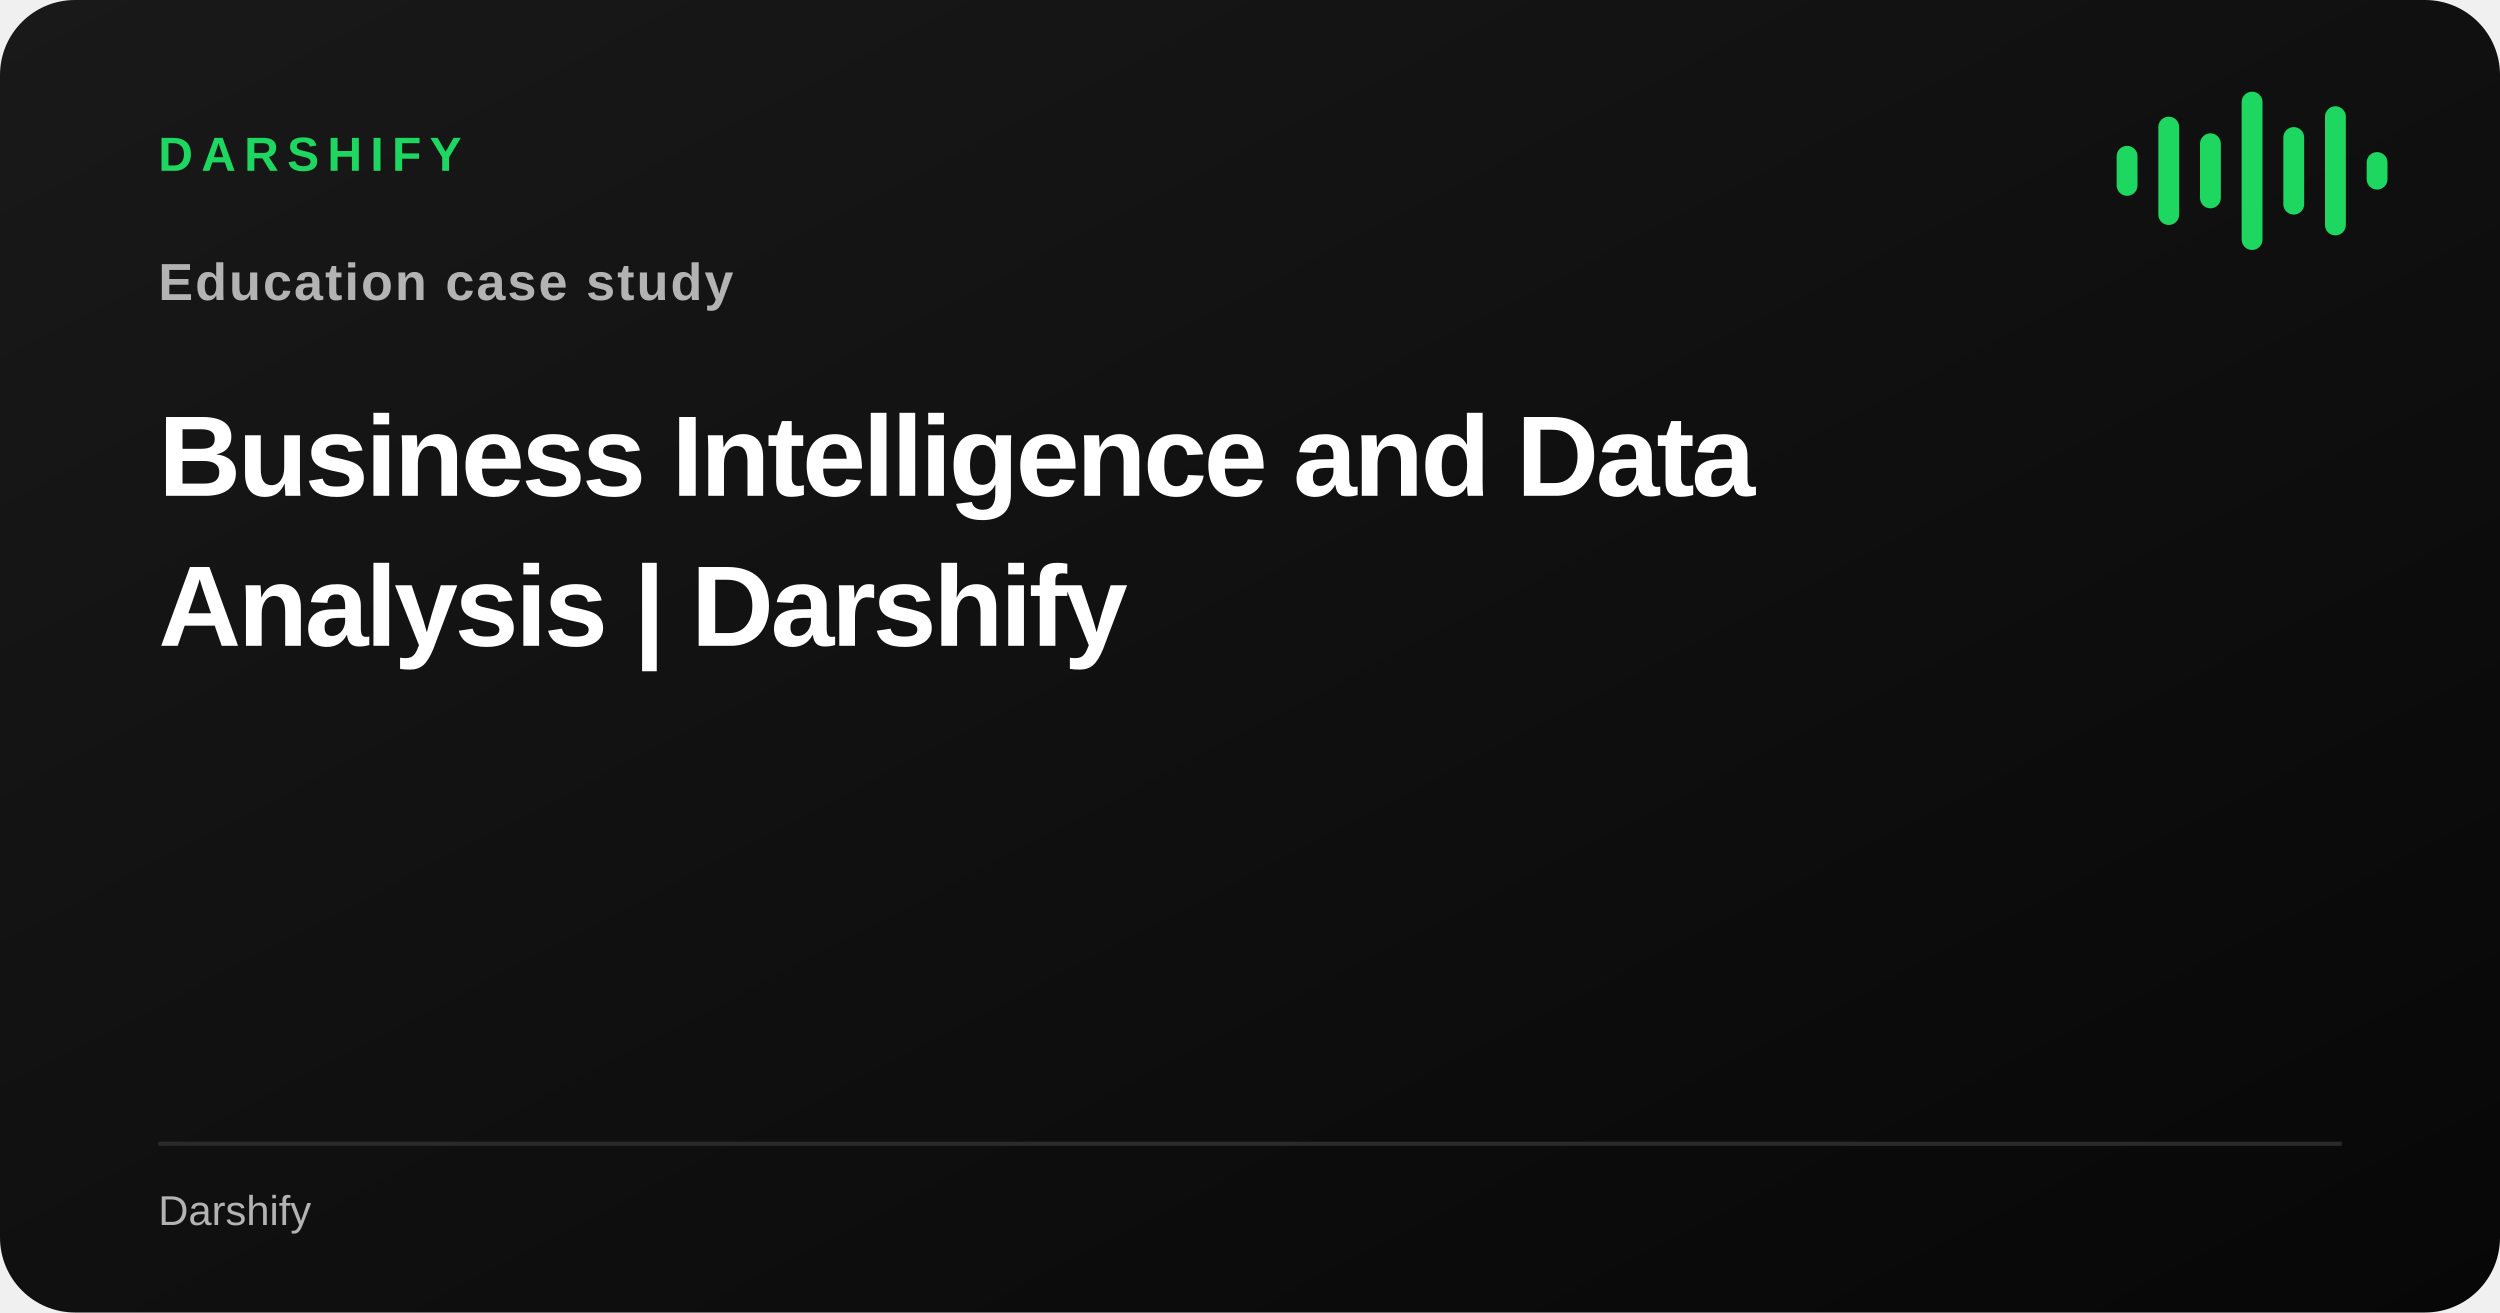
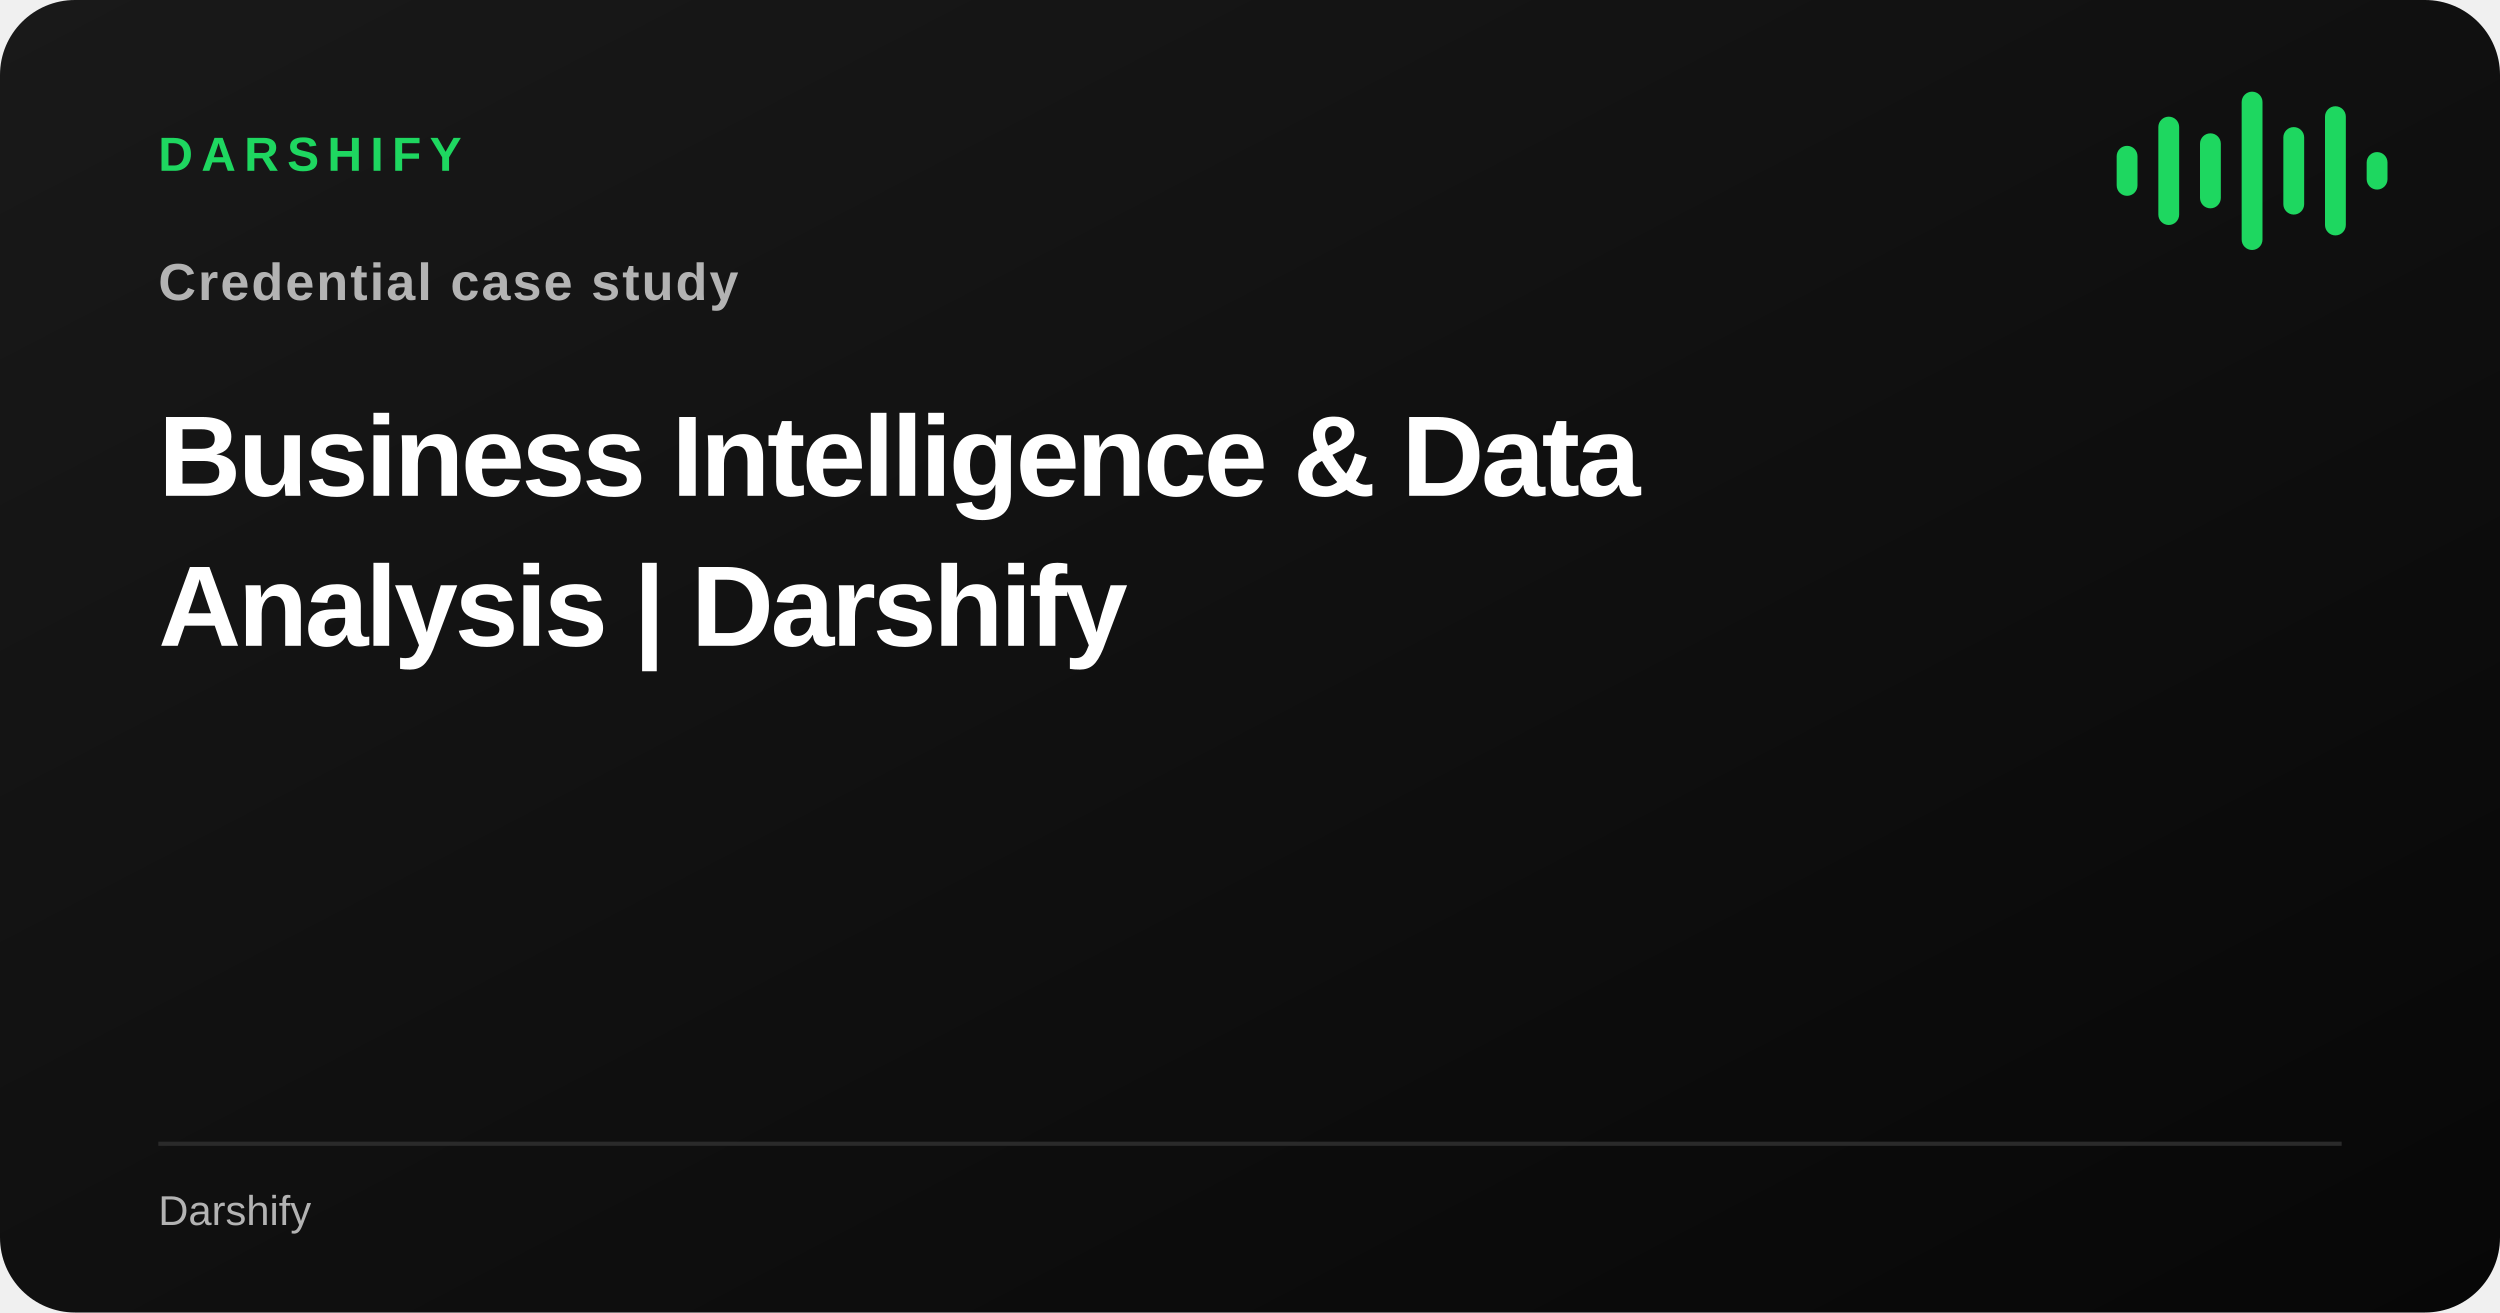
- <svg xmlns="http://www.w3.org/2000/svg" viewBox="0 0 1200 630" width="1200" height="630" role="img" aria-label="Business Intelligence and Data Analysis | Darshify" data-route-id="case-study:c3">
+ <svg xmlns="http://www.w3.org/2000/svg" viewBox="0 0 1200 630" width="1200" height="630" role="img" aria-label="Business Intelligence &amp; Data Analysis | Darshify" data-route-id="case-study:c3">
  <defs>
    <linearGradient id="surface" x1="0" y1="0" x2="1" y2="1">
      <stop offset="0" stop-color="#191919" />
      <stop offset="1" stop-color="#070707" />
    </linearGradient>
    <radialGradient id="glow" cx="0" cy="0" r="1" gradientTransform="translate(1030 86) rotate(135) scale(420)">
      <stop stop-color="#1ed760" stop-opacity=".38" />
      <stop offset="1" stop-color="#1ed760" stop-opacity="0" />
    </radialGradient>
  </defs>
  <rect width="1200" height="630" rx="36" fill="url(#surface)" />
  <rect width="1200" height="630" rx="36" fill="url(#glow)" />
  <g data-motif="proof-wave" aria-label="Evidence signal">
    <rect x="1016" y="70" width="10" height="24" rx="5" fill="#1ed760" />
    <rect x="1036" y="56" width="10" height="52" rx="5" fill="#1ed760" />
    <rect x="1056" y="64" width="10" height="36" rx="5" fill="#1ed760" />
    <rect x="1076" y="44" width="10" height="76" rx="5" fill="#1ed760" />
    <rect x="1096" y="61" width="10" height="42" rx="5" fill="#1ed760" />
    <rect x="1116" y="51" width="10" height="62" rx="5" fill="#1ed760" />
    <rect x="1136" y="73" width="10" height="18" rx="5" fill="#1ed760" />
  </g>
  <text x="76" y="82" fill="#1ed760" font-family="Arial, Helvetica, sans-serif" font-size="23" font-weight="700" letter-spacing="4">DARSHIFY</text>
-   <text x="76" y="144" fill="#b3b3b3" font-family="Arial, Helvetica, sans-serif" font-size="25" font-weight="600" letter-spacing="1">Education case study</text>
+   <text x="76" y="144" fill="#b3b3b3" font-family="Arial, Helvetica, sans-serif" font-size="25" font-weight="600" letter-spacing="1">Credential case study</text>
  <text fill="#ffffff" font-family="Arial, Helvetica, sans-serif" font-size="55" font-weight="800" letter-spacing="-1.5">
-     <tspan x="76" y="238">Business Intelligence and Data</tspan>
+     <tspan x="76" y="238">Business Intelligence &amp; Data</tspan>
    <tspan x="76" y="310">Analysis | Darshify</tspan>
  </text>
  <rect x="76" y="548" width="1048" height="2" fill="#2a2a2a" />
  <text x="76" y="588" fill="#b3b3b3" font-family="Arial, Helvetica, sans-serif" font-size="20">Darshify</text>
</svg>
